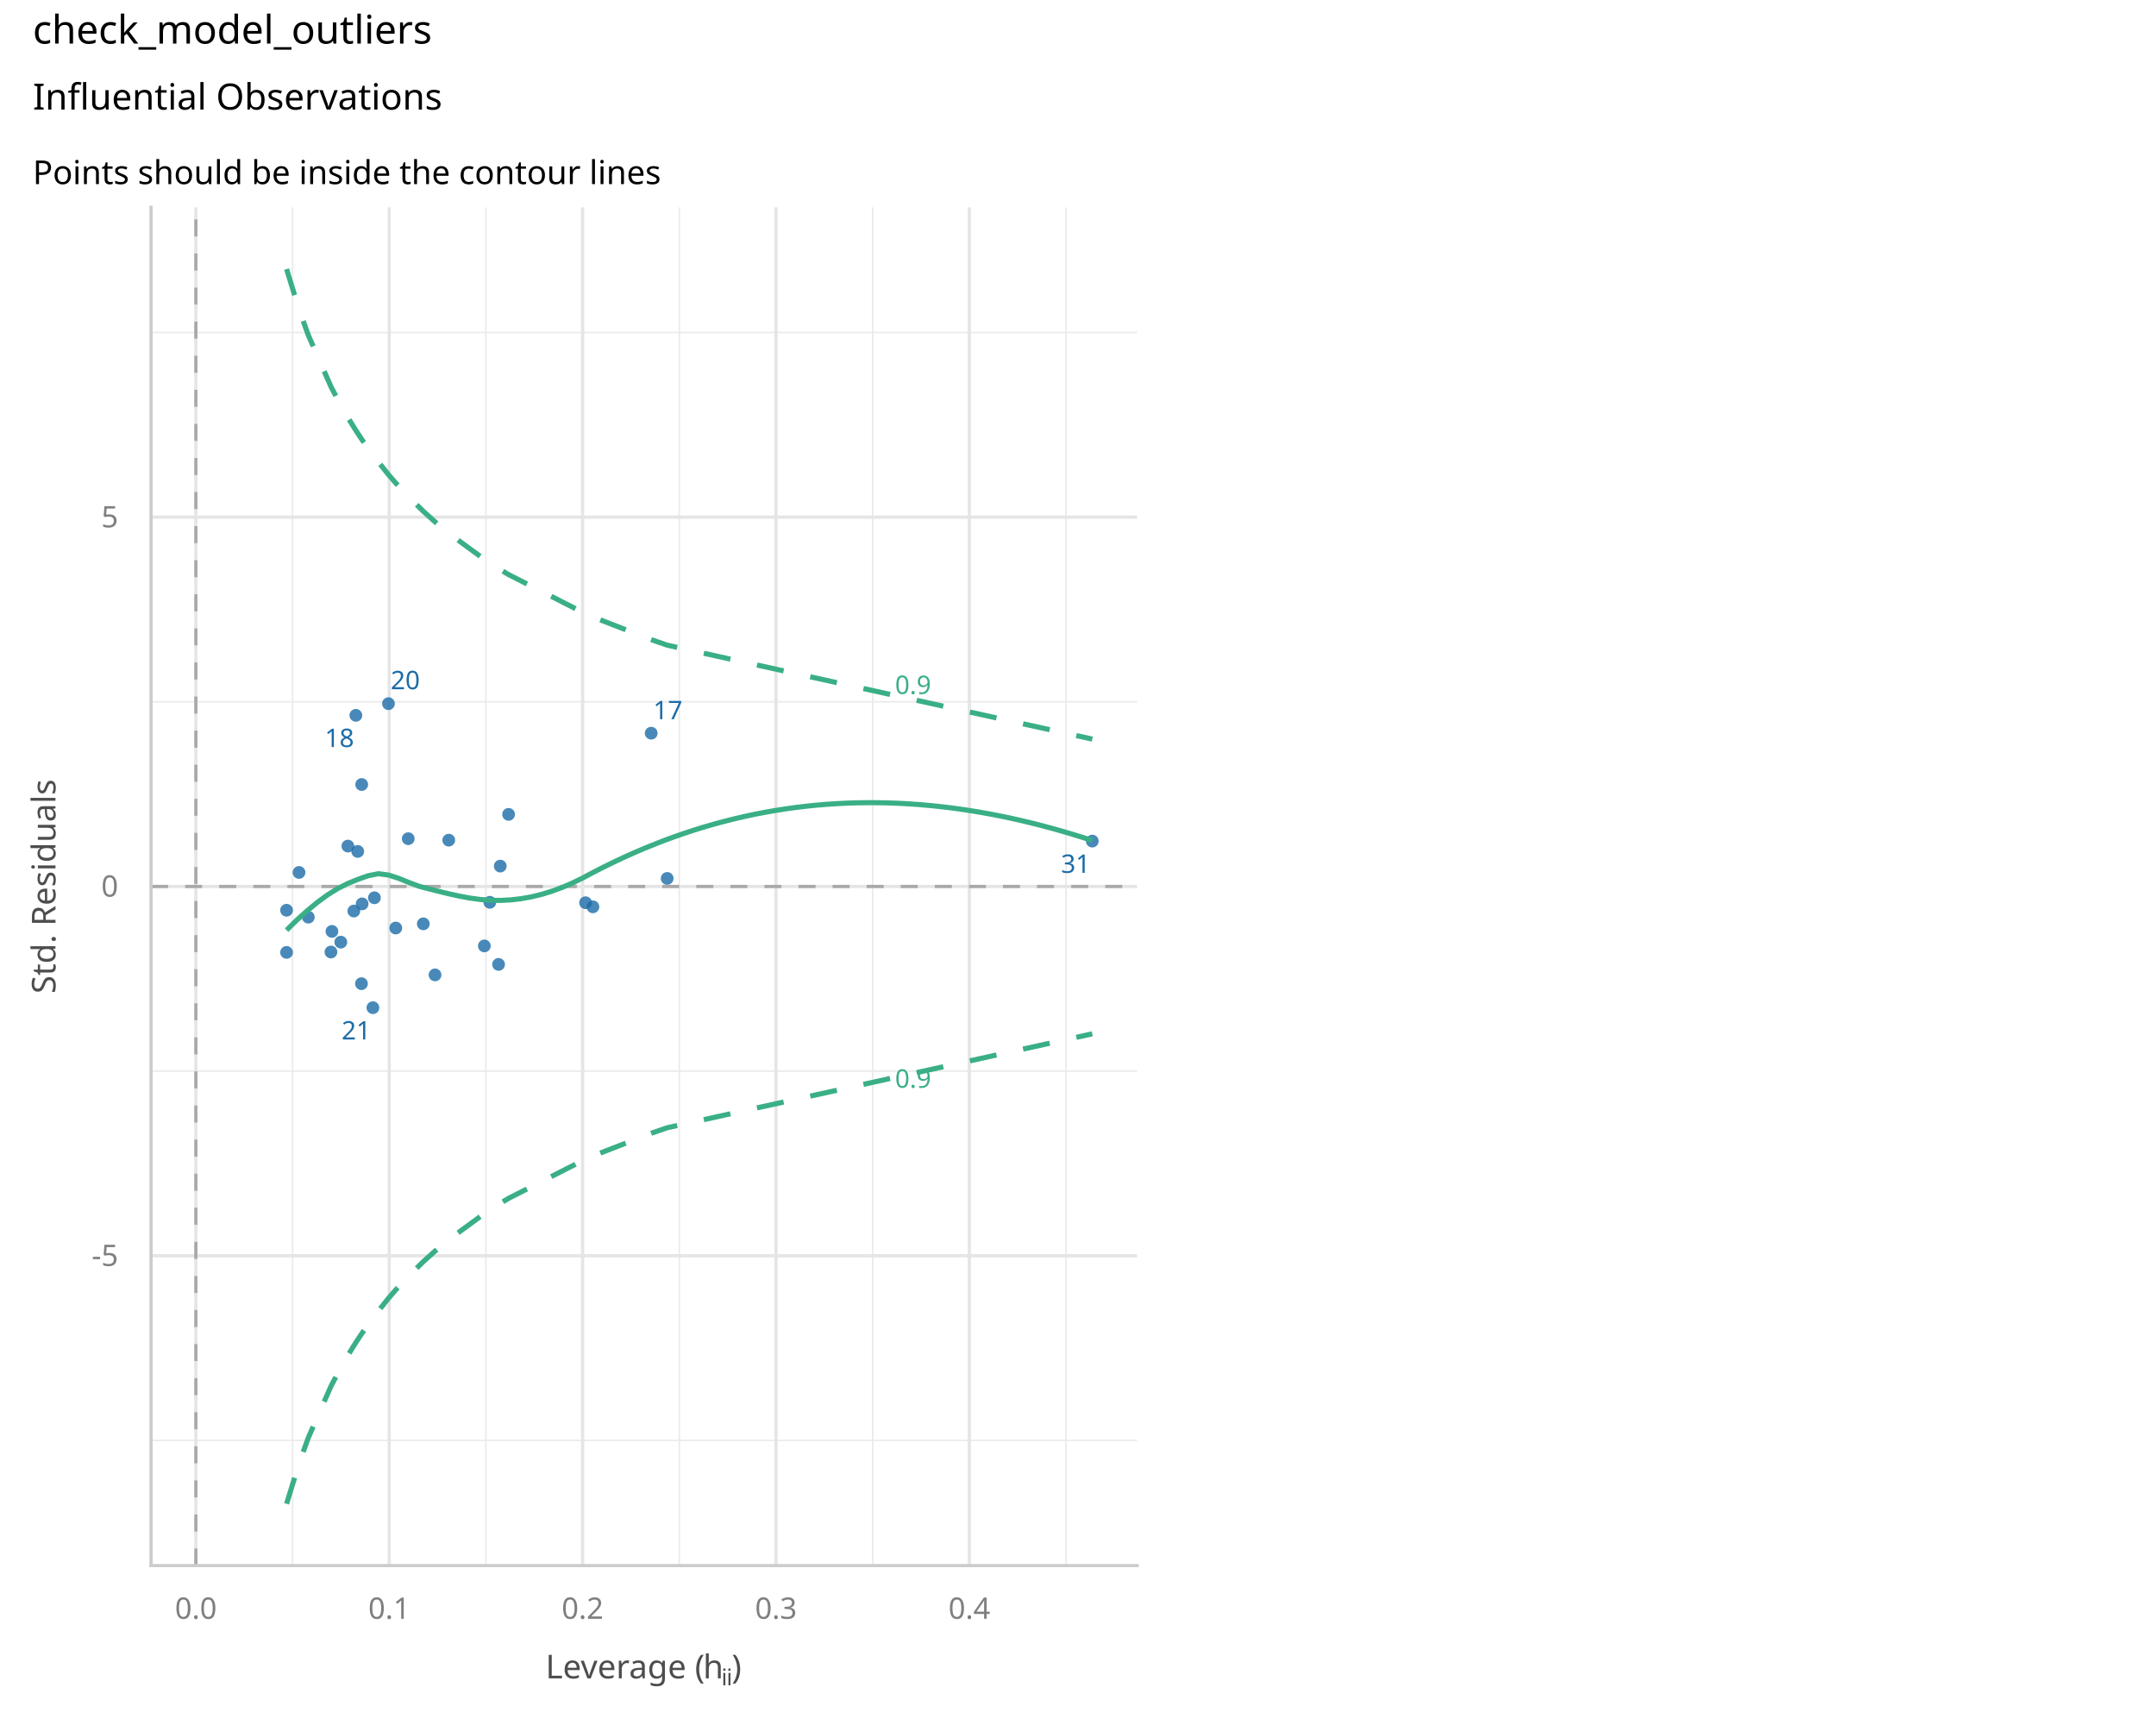
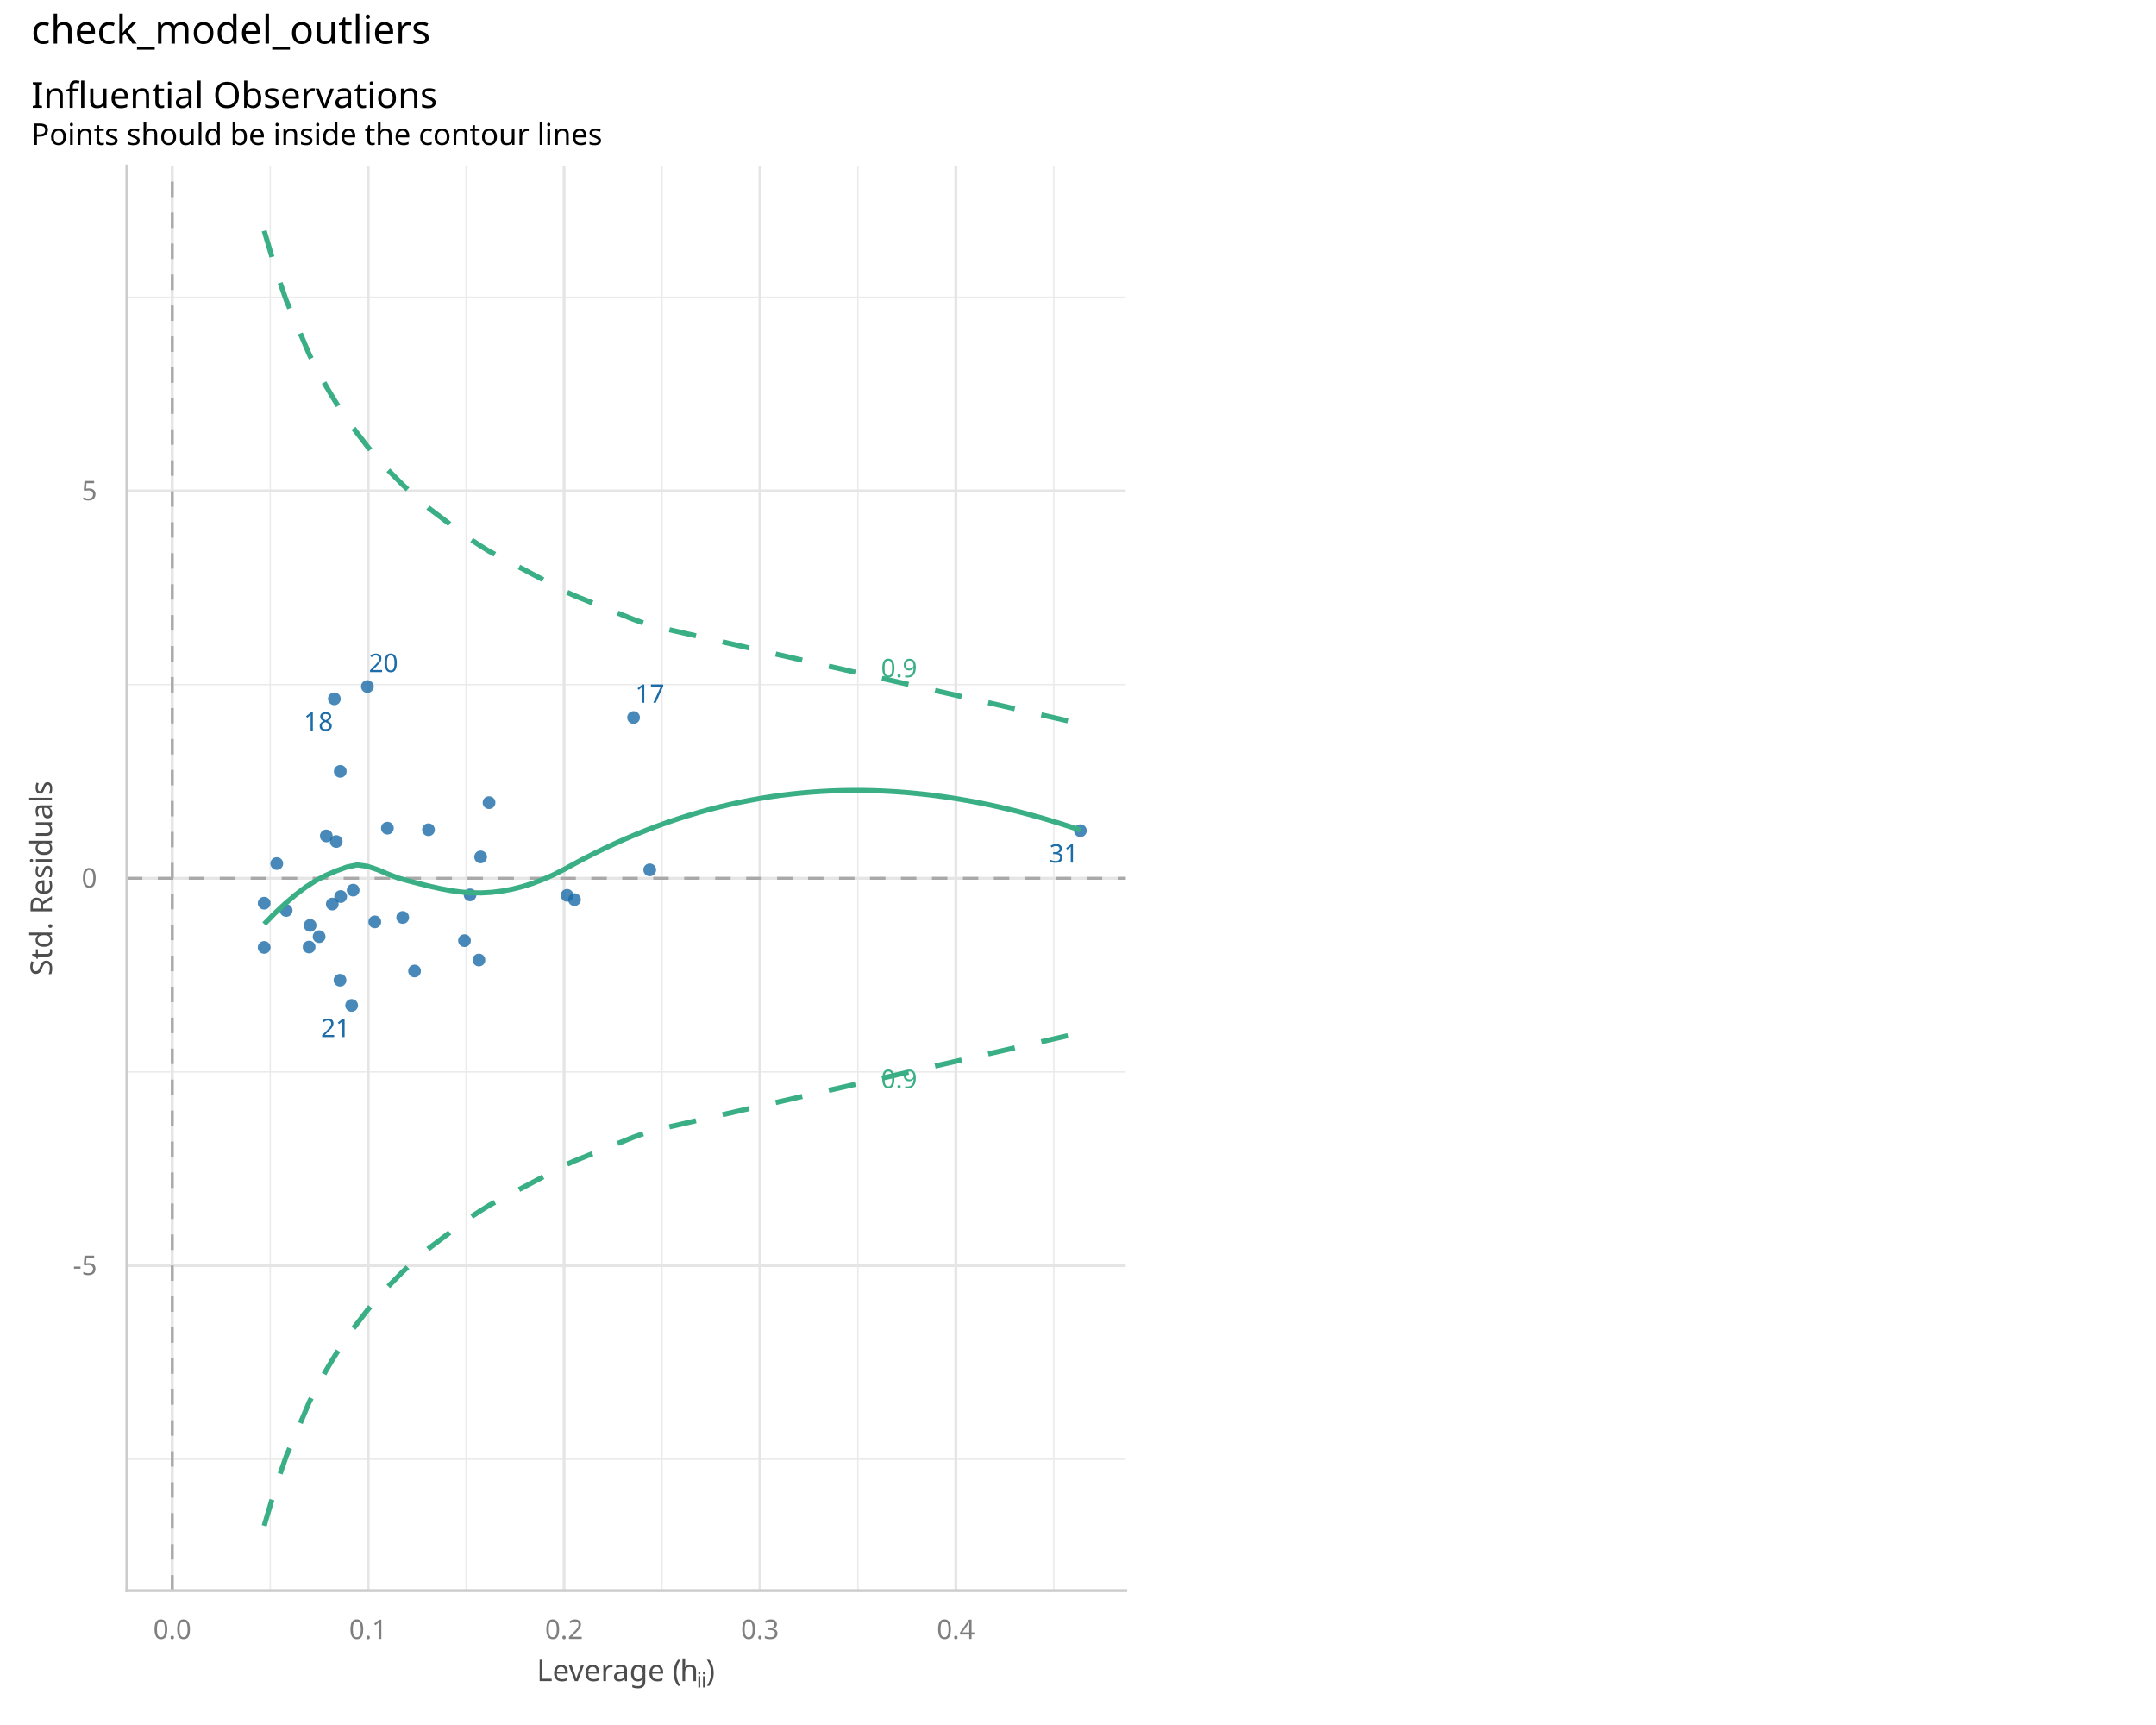
<svg xmlns="http://www.w3.org/2000/svg" class="svglite" data-engine-version="2.0" width="720.00pt" height="576.00pt" viewBox="0 0 720.00 576.00">
  <defs>
    <style type="text/css">
    .svglite line, .svglite polyline, .svglite polygon, .svglite path, .svglite rect, .svglite circle {
      fill: none;
      stroke: #000000;
      stroke-linecap: round;
      stroke-linejoin: round;
      stroke-miterlimit: 10.00;
    }
  </style>
  </defs>
  <rect width="100%" height="100%" style="stroke: none; fill: #FFFFFF;" />
  <defs>
    <clipPath id="cpMC4wMHw3MjAuMDB8MC4wMHw1NzYuMDA=">
      <rect x="0.00" y="0.00" width="720.00" height="576.00" />
    </clipPath>
  </defs>
  <g clip-path="url(#cpMC4wMHw3MjAuMDB8MC4wMHw1NzYuMDA=)">
    <rect x="0" y="0.00" width="720.00" height="576.00" style="stroke-width: 1.07; stroke: #FFFFFF; fill: #FFFFFF;" />
  </g>
  <defs>
-     <clipPath id="cpNTAuNDR8NzE0LjUyfDY5LjIzfDUyMi43Nw==">
-       <rect x="50.44" y="69.23" width="664.08" height="453.54" />
+     <clipPath id="cpNDIuMzd8NzE0LjUyfDU1LjQ0fDUzMS4xMA==">
+       <rect x="42.37" y="55.44" width="672.16" height="475.65" />
    </clipPath>
  </defs>
-   <g clip-path="url(#cpNTAuNDR8NzE0LjUyfDY5LjIzfDUyMi43Nw==)">
+   <g clip-path="url(#cpNDIuMzd8NzE0LjUyfDU1LjQ0fDUzMS4xMA==)">
</g>
  <g clip-path="url(#cpMC4wMHw3MjAuMDB8MC4wMHw1NzYuMDA=)">
</g>
  <defs>
-     <clipPath id="cpNS40OHwzODUuMjJ8MjIuNzh8NTcwLjUy">
-       <rect x="5.48" y="22.78" width="379.74" height="547.74" />
+     <clipPath id="cpNS40OHwzODAuOTN8MjIuNzh8NTcwLjUy">
+       <rect x="5.48" y="22.78" width="375.45" height="547.74" />
    </clipPath>
  </defs>
-   <g clip-path="url(#cpNS40OHwzODUuMjJ8MjIuNzh8NTcwLjUy)">
-     <rect x="5.48" y="22.78" width="379.74" height="547.74" style="stroke-width: 1.07; stroke: #FFFFFF; fill: #FFFFFF;" />
+   <g clip-path="url(#cpNS40OHwzODAuOTN8MjIuNzh8NTcwLjUy)">
+     <rect x="5.48" y="22.78" width="375.45" height="547.74" style="stroke-width: 0.97; stroke: #FFFFFF; fill: #FFFFFF;" />
  </g>
  <g clip-path="url(#cpMC4wMHw3MjAuMDB8MC4wMHw1NzYuMDA=)">
</g>
  <defs>
-     <clipPath id="cpNTAuNDR8Mzc5Ljc0fDY5LjIzfDUyMi43Nw==">
-       <rect x="50.44" y="69.23" width="329.30" height="453.54" />
+     <clipPath id="cpNDIuMzd8Mzc1Ljk1fDU1LjQ0fDUzMS4xMA==">
+       <rect x="42.37" y="55.44" width="333.59" height="475.65" />
    </clipPath>
  </defs>
-   <g clip-path="url(#cpNTAuNDR8Mzc5Ljc0fDY5LjIzfDUyMi43Nw==)">
-     <rect x="50.44" y="69.23" width="329.30" height="453.54" style="stroke-width: 1.07; stroke: none; fill: #FFFFFF;" />
-     <polyline points="50.44,480.97 379.74,480.97 " style="stroke-width: 0.53; stroke: #EBEBEB; stroke-linecap: butt;" />
-     <polyline points="50.44,357.66 379.74,357.66 " style="stroke-width: 0.53; stroke: #EBEBEB; stroke-linecap: butt;" />
-     <polyline points="50.44,234.34 379.74,234.34 " style="stroke-width: 0.53; stroke: #EBEBEB; stroke-linecap: butt;" />
-     <polyline points="50.44,111.03 379.74,111.03 " style="stroke-width: 0.53; stroke: #EBEBEB; stroke-linecap: butt;" />
-     <polyline points="97.70,522.77 97.70,69.23 " style="stroke-width: 0.53; stroke: #EBEBEB; stroke-linecap: butt;" />
-     <polyline points="162.27,522.77 162.27,69.23 " style="stroke-width: 0.53; stroke: #EBEBEB; stroke-linecap: butt;" />
-     <polyline points="226.85,522.77 226.85,69.23 " style="stroke-width: 0.53; stroke: #EBEBEB; stroke-linecap: butt;" />
-     <polyline points="291.43,522.77 291.43,69.23 " style="stroke-width: 0.53; stroke: #EBEBEB; stroke-linecap: butt;" />
-     <polyline points="356.01,522.77 356.01,69.23 " style="stroke-width: 0.53; stroke: #EBEBEB; stroke-linecap: butt;" />
-     <polyline points="50.44,419.32 379.74,419.32 " style="stroke-width: 1.07; stroke: #E5E5E5; stroke-linecap: butt;" />
-     <polyline points="50.44,296.00 379.74,296.00 " style="stroke-width: 1.07; stroke: #E5E5E5; stroke-linecap: butt;" />
-     <polyline points="50.44,172.68 379.74,172.68 " style="stroke-width: 1.07; stroke: #E5E5E5; stroke-linecap: butt;" />
-     <polyline points="65.41,522.77 65.41,69.23 " style="stroke-width: 1.07; stroke: #E5E5E5; stroke-linecap: butt;" />
-     <polyline points="129.98,522.77 129.98,69.23 " style="stroke-width: 1.07; stroke: #E5E5E5; stroke-linecap: butt;" />
-     <polyline points="194.56,522.77 194.56,69.23 " style="stroke-width: 1.07; stroke: #E5E5E5; stroke-linecap: butt;" />
-     <polyline points="259.14,522.77 259.14,69.23 " style="stroke-width: 1.07; stroke: #E5E5E5; stroke-linecap: butt;" />
-     <polyline points="323.72,522.77 323.72,69.23 " style="stroke-width: 1.07; stroke: #E5E5E5; stroke-linecap: butt;" />
-     <circle cx="113.81" cy="314.59" r="2.13" style="stroke-width: 0.00; stroke: none; fill: #1B6CA8; fill-opacity: 0.80;" />
-     <circle cx="102.96" cy="306.25" r="2.13" style="stroke-width: 0.00; stroke: none; fill: #1B6CA8; fill-opacity: 0.80;" />
-     <circle cx="120.71" cy="328.46" r="2.13" style="stroke-width: 0.00; stroke: none; fill: #1B6CA8; fill-opacity: 0.80;" />
-     <circle cx="99.86" cy="291.32" r="2.13" style="stroke-width: 0.00; stroke: none; fill: #1B6CA8; fill-opacity: 0.80;" />
-     <circle cx="136.33" cy="280.05" r="2.13" style="stroke-width: 0.00; stroke: none; fill: #1B6CA8; fill-opacity: 0.80;" />
-     <circle cx="110.52" cy="317.89" r="2.13" style="stroke-width: 0.00; stroke: none; fill: #1B6CA8; fill-opacity: 0.80;" />
-     <circle cx="141.36" cy="308.48" r="2.13" style="stroke-width: 0.00; stroke: none; fill: #1B6CA8; fill-opacity: 0.80;" />
-     <circle cx="167.06" cy="289.20" r="2.13" style="stroke-width: 0.00; stroke: none; fill: #1B6CA8; fill-opacity: 0.80;" />
-     <circle cx="163.58" cy="301.29" r="2.13" style="stroke-width: 0.00; stroke: none; fill: #1B6CA8; fill-opacity: 0.80;" />
-     <circle cx="95.70" cy="303.94" r="2.13" style="stroke-width: 0.00; stroke: none; fill: #1B6CA8; fill-opacity: 0.80;" />
-     <circle cx="95.70" cy="318.02" r="2.13" style="stroke-width: 0.00; stroke: none; fill: #1B6CA8; fill-opacity: 0.80;" />
-     <circle cx="116.18" cy="282.52" r="2.13" style="stroke-width: 0.00; stroke: none; fill: #1B6CA8; fill-opacity: 0.80;" />
-     <circle cx="119.46" cy="284.30" r="2.13" style="stroke-width: 0.00; stroke: none; fill: #1B6CA8; fill-opacity: 0.80;" />
-     <circle cx="118.17" cy="304.21" r="2.13" style="stroke-width: 0.00; stroke: none; fill: #1B6CA8; fill-opacity: 0.80;" />
-     <circle cx="195.56" cy="301.43" r="2.13" style="stroke-width: 0.00; stroke: none; fill: #1B6CA8; fill-opacity: 0.80;" />
-     <circle cx="222.81" cy="293.32" r="2.13" style="stroke-width: 0.00; stroke: none; fill: #1B6CA8; fill-opacity: 0.80;" />
-     <circle cx="217.47" cy="244.82" r="2.13" style="stroke-width: 0.00; stroke: none; fill: #1B6CA8; fill-opacity: 0.80;" />
-     <circle cx="118.84" cy="238.86" r="2.13" style="stroke-width: 0.00; stroke: none; fill: #1B6CA8; fill-opacity: 0.80;" />
-     <circle cx="149.86" cy="280.54" r="2.13" style="stroke-width: 0.00; stroke: none; fill: #1B6CA8; fill-opacity: 0.80;" />
-     <circle cx="129.73" cy="234.96" r="2.13" style="stroke-width: 0.00; stroke: none; fill: #1B6CA8; fill-opacity: 0.80;" />
-     <circle cx="124.53" cy="336.48" r="2.13" style="stroke-width: 0.00; stroke: none; fill: #1B6CA8; fill-opacity: 0.80;" />
-     <circle cx="161.75" cy="315.86" r="2.13" style="stroke-width: 0.00; stroke: none; fill: #1B6CA8; fill-opacity: 0.80;" />
-     <circle cx="166.50" cy="322.03" r="2.13" style="stroke-width: 0.00; stroke: none; fill: #1B6CA8; fill-opacity: 0.80;" />
-     <circle cx="132.17" cy="309.88" r="2.13" style="stroke-width: 0.00; stroke: none; fill: #1B6CA8; fill-opacity: 0.80;" />
-     <circle cx="120.79" cy="261.96" r="2.13" style="stroke-width: 0.00; stroke: none; fill: #1B6CA8; fill-opacity: 0.80;" />
-     <circle cx="125.04" cy="299.78" r="2.13" style="stroke-width: 0.00; stroke: none; fill: #1B6CA8; fill-opacity: 0.80;" />
-     <circle cx="120.93" cy="301.82" r="2.13" style="stroke-width: 0.00; stroke: none; fill: #1B6CA8; fill-opacity: 0.80;" />
-     <circle cx="169.84" cy="271.93" r="2.13" style="stroke-width: 0.00; stroke: none; fill: #1B6CA8; fill-opacity: 0.80;" />
-     <circle cx="198.00" cy="302.80" r="2.13" style="stroke-width: 0.00; stroke: none; fill: #1B6CA8; fill-opacity: 0.80;" />
-     <circle cx="110.85" cy="311.00" r="2.13" style="stroke-width: 0.00; stroke: none; fill: #1B6CA8; fill-opacity: 0.80;" />
-     <circle cx="364.77" cy="280.85" r="2.13" style="stroke-width: 0.00; stroke: none; fill: #1B6CA8; fill-opacity: 0.80;" />
-     <circle cx="145.28" cy="325.53" r="2.13" style="stroke-width: 0.00; stroke: none; fill: #1B6CA8; fill-opacity: 0.80;" />
-     <line x1="65.41" y1="522.77" x2="65.41" y2="69.23" style="stroke-width: 1.07; stroke: #A9A9A9; stroke-dasharray: 5.69,5.69; stroke-linecap: butt;" />
-     <line x1="50.44" y1="296.00" x2="379.74" y2="296.00" style="stroke-width: 1.07; stroke: #A9A9A9; stroke-dasharray: 5.69,5.69; stroke-linecap: butt;" />
-     <polyline points="95.70,310.59 99.11,307.23 102.52,304.17 105.92,301.35 109.33,298.86 112.73,296.73 116.14,295.01 119.55,293.62 122.95,292.42 126.36,291.74 129.76,292.19 133.17,293.30 136.57,294.68 139.98,295.95 143.39,296.84 146.79,297.70 150.20,298.52 153.60,299.26 157.01,299.89 160.42,300.35 163.82,300.62 167.23,300.66 170.63,300.48 174.04,300.08 177.45,299.47 180.85,298.64 184.26,297.61 187.66,296.36 191.07,294.90 194.48,293.23 197.88,291.42 201.29,289.67 204.69,288.00 208.10,286.39 211.50,284.86 214.91,283.40 218.32,282.01 221.72,280.68 225.13,279.43 228.53,278.25 231.94,277.13 235.35,276.08 238.75,275.10 242.16,274.19 245.56,273.34 248.97,272.55 252.38,271.83 255.78,271.18 259.19,270.59 262.59,270.06 266.00,269.59 269.41,269.18 272.81,268.84 276.22,268.56 279.62,268.34 283.03,268.17 286.44,268.07 289.84,268.02 293.25,268.04 296.65,268.10 300.06,268.23 303.46,268.41 306.87,268.65 310.28,268.95 313.68,269.29 317.09,269.69 320.49,270.15 323.90,270.66 327.31,271.22 330.71,271.83 334.12,272.49 337.52,273.20 340.93,273.97 344.34,274.78 347.74,275.64 351.15,276.55 354.55,277.51 357.96,278.51 361.37,279.56 364.77,280.66 " style="stroke-width: 1.71; stroke: #3AAF85; stroke-linecap: butt;" />
-     <text x="223.03" y="240.15" text-anchor="middle" style="font-size: 8.54px; fill: #1B6CA8; font-family: sans;" textLength="9.50px" lengthAdjust="spacingAndGlyphs">17</text>
-     <text x="135.35" y="230.15" text-anchor="middle" style="font-size: 8.54px; fill: #1B6CA8; font-family: sans;" textLength="9.50px" lengthAdjust="spacingAndGlyphs">20</text>
-     <text x="113.35" y="249.44" text-anchor="middle" style="font-size: 8.54px; fill: #1B6CA8; font-family: sans;" textLength="9.50px" lengthAdjust="spacingAndGlyphs">18</text>
-     <text x="359.20" y="291.46" text-anchor="middle" style="font-size: 8.54px; fill: #1B6CA8; font-family: sans;" textLength="9.50px" lengthAdjust="spacingAndGlyphs">31</text>
-     <text x="118.95" y="347.10" text-anchor="middle" style="font-size: 8.54px; fill: #1B6CA8; font-family: sans;" textLength="9.50px" lengthAdjust="spacingAndGlyphs">21</text>
-     <polyline points="95.70,89.85 95.70,89.85 99.86,103.32 102.96,111.93 110.52,129.10 110.85,129.76 113.81,135.32 116.18,139.43 118.17,142.65 118.84,143.71 119.46,144.67 120.71,146.54 120.79,146.66 120.93,146.87 124.53,151.93 125.04,152.60 129.73,158.49 132.17,161.31 136.33,165.78 141.36,170.72 145.28,174.25 149.86,178.08 161.75,186.77 163.58,187.97 166.50,189.83 167.06,190.18 169.84,191.86 195.56,204.96 198.00,206.02 217.47,213.58 222.81,215.43 364.77,246.80 " style="stroke-width: 1.71; stroke: #3AAF85; stroke-dasharray: 9.10,9.10; stroke-linecap: butt;" />
-     <polyline points="95.70,502.15 95.70,502.15 99.86,488.68 102.96,480.07 110.52,462.89 110.85,462.24 113.81,456.68 116.18,452.57 118.17,449.35 118.84,448.29 119.46,447.33 120.71,445.46 120.79,445.34 120.93,445.13 124.53,440.07 125.04,439.40 129.73,433.51 132.17,430.69 136.33,426.22 141.36,421.28 145.28,417.75 149.86,413.92 161.75,405.23 163.58,404.03 166.50,402.17 167.06,401.82 169.84,400.14 195.56,387.04 198.00,385.98 217.47,378.41 222.81,376.57 364.77,345.20 " style="stroke-width: 1.71; stroke: #3AAF85; stroke-dasharray: 9.10,9.10; stroke-linecap: butt;" />
-     <text x="310.96" y="231.73" text-anchor="end" style="font-size: 8.54px; fill: #3AAF85; font-family: sans;" textLength="11.87px" lengthAdjust="spacingAndGlyphs">0.9</text>
-     <text x="310.96" y="363.21" text-anchor="end" style="font-size: 8.54px; fill: #3AAF85; font-family: sans;" textLength="11.87px" lengthAdjust="spacingAndGlyphs">0.9</text>
+   <g clip-path="url(#cpNDIuMzd8Mzc1Ljk1fDU1LjQ0fDUzMS4xMA==)">
+     <rect x="42.37" y="55.44" width="333.59" height="475.65" style="stroke-width: 0.97; stroke: none; fill: #FFFFFF;" />
+     <polyline points="42.37,487.26 375.95,487.26 " style="stroke-width: 0.48; stroke: #EBEBEB; stroke-linecap: butt;" />
+     <polyline points="42.37,357.93 375.95,357.93 " style="stroke-width: 0.48; stroke: #EBEBEB; stroke-linecap: butt;" />
+     <polyline points="42.37,228.60 375.95,228.60 " style="stroke-width: 0.48; stroke: #EBEBEB; stroke-linecap: butt;" />
+     <polyline points="42.37,99.28 375.95,99.28 " style="stroke-width: 0.48; stroke: #EBEBEB; stroke-linecap: butt;" />
+     <polyline points="90.24,531.10 90.24,55.44 " style="stroke-width: 0.48; stroke: #EBEBEB; stroke-linecap: butt;" />
+     <polyline points="155.66,531.10 155.66,55.44 " style="stroke-width: 0.48; stroke: #EBEBEB; stroke-linecap: butt;" />
+     <polyline points="221.08,531.10 221.08,55.44 " style="stroke-width: 0.48; stroke: #EBEBEB; stroke-linecap: butt;" />
+     <polyline points="286.50,531.10 286.50,55.44 " style="stroke-width: 0.48; stroke: #EBEBEB; stroke-linecap: butt;" />
+     <polyline points="351.91,531.10 351.91,55.44 " style="stroke-width: 0.48; stroke: #EBEBEB; stroke-linecap: butt;" />
+     <polyline points="42.37,422.60 375.95,422.60 " style="stroke-width: 0.97; stroke: #E5E5E5; stroke-linecap: butt;" />
+     <polyline points="42.37,293.27 375.95,293.27 " style="stroke-width: 0.97; stroke: #E5E5E5; stroke-linecap: butt;" />
+     <polyline points="42.37,163.94 375.95,163.94 " style="stroke-width: 0.97; stroke: #E5E5E5; stroke-linecap: butt;" />
+     <polyline points="57.53,531.10 57.53,55.44 " style="stroke-width: 0.97; stroke: #E5E5E5; stroke-linecap: butt;" />
+     <polyline points="122.95,531.10 122.95,55.44 " style="stroke-width: 0.97; stroke: #E5E5E5; stroke-linecap: butt;" />
+     <polyline points="188.37,531.10 188.37,55.44 " style="stroke-width: 0.97; stroke: #E5E5E5; stroke-linecap: butt;" />
+     <polyline points="253.79,531.10 253.79,55.44 " style="stroke-width: 0.97; stroke: #E5E5E5; stroke-linecap: butt;" />
+     <polyline points="319.21,531.10 319.21,55.44 " style="stroke-width: 0.97; stroke: #E5E5E5; stroke-linecap: butt;" />
+     <circle cx="106.57" cy="312.76" r="2.13" style="stroke-width: 0.00; stroke: none; fill: #1B6CA8; fill-opacity: 0.80;" />
+     <circle cx="95.57" cy="304.02" r="2.13" style="stroke-width: 0.00; stroke: none; fill: #1B6CA8; fill-opacity: 0.80;" />
+     <circle cx="113.55" cy="327.31" r="2.13" style="stroke-width: 0.00; stroke: none; fill: #1B6CA8; fill-opacity: 0.80;" />
+     <circle cx="92.43" cy="288.36" r="2.13" style="stroke-width: 0.00; stroke: none; fill: #1B6CA8; fill-opacity: 0.80;" />
+     <circle cx="129.37" cy="276.54" r="2.13" style="stroke-width: 0.00; stroke: none; fill: #1B6CA8; fill-opacity: 0.80;" />
+     <circle cx="103.23" cy="316.23" r="2.13" style="stroke-width: 0.00; stroke: none; fill: #1B6CA8; fill-opacity: 0.80;" />
+     <circle cx="134.48" cy="306.35" r="2.13" style="stroke-width: 0.00; stroke: none; fill: #1B6CA8; fill-opacity: 0.80;" />
+     <circle cx="160.51" cy="286.14" r="2.13" style="stroke-width: 0.00; stroke: none; fill: #1B6CA8; fill-opacity: 0.80;" />
+     <circle cx="156.98" cy="298.81" r="2.13" style="stroke-width: 0.00; stroke: none; fill: #1B6CA8; fill-opacity: 0.80;" />
+     <circle cx="88.22" cy="301.59" r="2.13" style="stroke-width: 0.00; stroke: none; fill: #1B6CA8; fill-opacity: 0.80;" />
+     <circle cx="88.22" cy="316.36" r="2.13" style="stroke-width: 0.00; stroke: none; fill: #1B6CA8; fill-opacity: 0.80;" />
+     <circle cx="108.97" cy="279.13" r="2.13" style="stroke-width: 0.00; stroke: none; fill: #1B6CA8; fill-opacity: 0.80;" />
+     <circle cx="112.29" cy="281.00" r="2.13" style="stroke-width: 0.00; stroke: none; fill: #1B6CA8; fill-opacity: 0.80;" />
+     <circle cx="110.98" cy="301.88" r="2.13" style="stroke-width: 0.00; stroke: none; fill: #1B6CA8; fill-opacity: 0.80;" />
+     <circle cx="189.38" cy="298.97" r="2.13" style="stroke-width: 0.00; stroke: none; fill: #1B6CA8; fill-opacity: 0.80;" />
+     <circle cx="216.98" cy="290.46" r="2.13" style="stroke-width: 0.00; stroke: none; fill: #1B6CA8; fill-opacity: 0.80;" />
+     <circle cx="211.58" cy="239.59" r="2.13" style="stroke-width: 0.00; stroke: none; fill: #1B6CA8; fill-opacity: 0.80;" />
+     <circle cx="111.66" cy="233.35" r="2.13" style="stroke-width: 0.00; stroke: none; fill: #1B6CA8; fill-opacity: 0.80;" />
+     <circle cx="143.09" cy="277.06" r="2.13" style="stroke-width: 0.00; stroke: none; fill: #1B6CA8; fill-opacity: 0.80;" />
+     <circle cx="122.69" cy="229.25" r="2.13" style="stroke-width: 0.00; stroke: none; fill: #1B6CA8; fill-opacity: 0.80;" />
+     <circle cx="117.43" cy="335.72" r="2.13" style="stroke-width: 0.00; stroke: none; fill: #1B6CA8; fill-opacity: 0.80;" />
+     <circle cx="155.12" cy="314.10" r="2.13" style="stroke-width: 0.00; stroke: none; fill: #1B6CA8; fill-opacity: 0.80;" />
+     <circle cx="159.94" cy="320.57" r="2.13" style="stroke-width: 0.00; stroke: none; fill: #1B6CA8; fill-opacity: 0.80;" />
+     <circle cx="125.17" cy="307.83" r="2.13" style="stroke-width: 0.00; stroke: none; fill: #1B6CA8; fill-opacity: 0.80;" />
+     <circle cx="113.63" cy="257.57" r="2.13" style="stroke-width: 0.00; stroke: none; fill: #1B6CA8; fill-opacity: 0.80;" />
+     <circle cx="117.94" cy="297.23" r="2.13" style="stroke-width: 0.00; stroke: none; fill: #1B6CA8; fill-opacity: 0.80;" />
+     <circle cx="113.77" cy="299.37" r="2.13" style="stroke-width: 0.00; stroke: none; fill: #1B6CA8; fill-opacity: 0.80;" />
+     <circle cx="163.32" cy="268.02" r="2.13" style="stroke-width: 0.00; stroke: none; fill: #1B6CA8; fill-opacity: 0.80;" />
+     <circle cx="191.85" cy="300.40" r="2.13" style="stroke-width: 0.00; stroke: none; fill: #1B6CA8; fill-opacity: 0.80;" />
+     <circle cx="103.56" cy="309.00" r="2.13" style="stroke-width: 0.00; stroke: none; fill: #1B6CA8; fill-opacity: 0.80;" />
+     <circle cx="360.79" cy="277.38" r="2.13" style="stroke-width: 0.00; stroke: none; fill: #1B6CA8; fill-opacity: 0.80;" />
+     <circle cx="138.44" cy="324.24" r="2.13" style="stroke-width: 0.00; stroke: none; fill: #1B6CA8; fill-opacity: 0.80;" />
+     <line x1="57.53" y1="531.10" x2="57.53" y2="55.44" style="stroke-width: 0.97; stroke: #A9A9A9; stroke-dasharray: 5.17,5.17; stroke-linecap: butt;" />
+     <line x1="42.37" y1="293.27" x2="375.95" y2="293.27" style="stroke-width: 0.97; stroke: #A9A9A9; stroke-dasharray: 5.17,5.17; stroke-linecap: butt;" />
+     <polyline points="88.22,308.57 91.67,305.05 95.12,301.83 98.57,298.88 102.02,296.27 105.47,294.04 108.92,292.24 112.37,290.77 115.82,289.52 119.27,288.80 122.72,289.27 126.17,290.43 129.62,291.88 133.07,293.21 136.52,294.16 139.97,295.05 143.42,295.91 146.87,296.69 150.32,297.35 153.78,297.84 157.23,298.11 160.68,298.16 164.13,297.97 167.58,297.55 171.03,296.91 174.48,296.04 177.93,294.95 181.38,293.64 184.83,292.11 188.28,290.36 191.73,288.47 195.18,286.63 198.63,284.88 202.08,283.19 205.53,281.59 208.98,280.05 212.43,278.59 215.88,277.21 219.33,275.89 222.78,274.65 226.23,273.48 229.68,272.38 233.13,271.35 236.58,270.39 240.03,269.50 243.48,268.68 246.93,267.92 250.38,267.24 253.83,266.62 257.28,266.06 260.73,265.57 264.18,265.15 267.63,264.79 271.08,264.49 274.53,264.26 277.98,264.09 281.43,263.98 284.88,263.93 288.33,263.94 291.78,264.01 295.23,264.15 298.69,264.34 302.14,264.59 305.59,264.90 309.04,265.26 312.49,265.68 315.94,266.16 319.39,266.69 322.84,267.28 326.29,267.92 329.74,268.61 333.19,269.36 336.64,270.16 340.09,271.01 343.54,271.92 346.99,272.87 350.44,273.88 353.89,274.93 357.34,276.03 360.79,277.18 " style="stroke-width: 1.71; stroke: #3AAF85; stroke-linecap: butt;" />
+     <text x="217.01" y="234.67" text-anchor="middle" style="font-size: 8.54px; fill: #1B6CA8; font-family: sans;" textLength="9.50px" lengthAdjust="spacingAndGlyphs">17</text>
+     <text x="128.05" y="224.42" text-anchor="middle" style="font-size: 8.54px; fill: #1B6CA8; font-family: sans;" textLength="9.50px" lengthAdjust="spacingAndGlyphs">20</text>
+     <text x="106.33" y="243.99" text-anchor="middle" style="font-size: 8.54px; fill: #1B6CA8; font-family: sans;" textLength="9.50px" lengthAdjust="spacingAndGlyphs">18</text>
+     <text x="355.28" y="288.03" text-anchor="middle" style="font-size: 8.54px; fill: #1B6CA8; font-family: sans;" textLength="9.50px" lengthAdjust="spacingAndGlyphs">31</text>
+     <text x="112.05" y="346.29" text-anchor="middle" style="font-size: 8.54px; fill: #1B6CA8; font-family: sans;" textLength="9.50px" lengthAdjust="spacingAndGlyphs">21</text>
+     <polyline points="88.22,77.06 88.22,77.06 92.43,91.20 95.57,100.23 103.23,118.24 103.56,118.92 106.57,124.76 108.97,129.06 110.98,132.45 111.66,133.55 112.29,134.56 113.55,136.52 113.63,136.65 113.77,136.86 117.43,142.17 117.94,142.87 122.69,149.05 125.17,152.01 129.37,156.70 134.48,161.88 138.44,165.59 143.09,169.60 155.12,178.71 156.98,179.98 159.94,181.92 160.51,182.29 163.32,184.05 189.38,197.79 191.85,198.90 211.58,206.84 216.98,208.77 360.79,241.67 " style="stroke-width: 1.71; stroke: #3AAF85; stroke-dasharray: 9.10,9.10; stroke-linecap: butt;" />
+     <polyline points="88.22,509.48 88.22,509.48 92.43,495.34 95.57,486.31 103.23,468.30 103.56,467.62 106.57,461.78 108.97,457.47 110.98,454.09 111.66,452.98 112.29,451.98 113.55,450.02 113.63,449.89 113.77,449.67 117.43,444.37 117.94,443.66 122.69,437.49 125.17,434.53 129.37,429.84 134.48,424.65 138.44,420.95 143.09,416.94 155.12,407.83 156.98,406.56 159.94,404.62 160.51,404.25 163.32,402.49 189.38,388.74 191.85,387.64 211.58,379.70 216.98,377.77 360.79,344.87 " style="stroke-width: 1.71; stroke: #3AAF85; stroke-dasharray: 9.10,9.10; stroke-linecap: butt;" />
+     <text x="306.28" y="226.15" text-anchor="end" style="font-size: 8.54px; fill: #3AAF85; font-family: sans;" textLength="11.87px" lengthAdjust="spacingAndGlyphs">0.9</text>
+     <text x="306.28" y="363.32" text-anchor="end" style="font-size: 8.54px; fill: #3AAF85; font-family: sans;" textLength="11.87px" lengthAdjust="spacingAndGlyphs">0.9</text>
  </g>
  <g clip-path="url(#cpMC4wMHw3MjAuMDB8MC4wMHw1NzYuMDA=)">
-     <polyline points="50.44,522.77 50.44,69.23 " style="stroke-width: 1.07; stroke: #CCCCCC; stroke-linecap: square;" />
-     <text x="39.48" y="422.72" text-anchor="end" style="font-size: 9.90px; fill: #7F7F7F; font-family: sans;" textLength="8.80px" lengthAdjust="spacingAndGlyphs">-5</text>
-     <text x="39.48" y="299.41" text-anchor="end" style="font-size: 9.90px; fill: #7F7F7F; font-family: sans;" textLength="5.51px" lengthAdjust="spacingAndGlyphs">0</text>
-     <text x="39.48" y="176.09" text-anchor="end" style="font-size: 9.90px; fill: #7F7F7F; font-family: sans;" textLength="5.51px" lengthAdjust="spacingAndGlyphs">5</text>
-     <polyline points="50.44,522.77 379.74,522.77 " style="stroke-width: 1.07; stroke: #CCCCCC; stroke-linecap: square;" />
-     <text x="65.41" y="540.54" text-anchor="middle" style="font-size: 9.90px; fill: #7F7F7F; font-family: sans;" textLength="13.76px" lengthAdjust="spacingAndGlyphs">0.0</text>
-     <text x="129.98" y="540.54" text-anchor="middle" style="font-size: 9.90px; fill: #7F7F7F; font-family: sans;" textLength="13.76px" lengthAdjust="spacingAndGlyphs">0.1</text>
-     <text x="194.56" y="540.54" text-anchor="middle" style="font-size: 9.90px; fill: #7F7F7F; font-family: sans;" textLength="13.76px" lengthAdjust="spacingAndGlyphs">0.2</text>
-     <text x="259.14" y="540.54" text-anchor="middle" style="font-size: 9.90px; fill: #7F7F7F; font-family: sans;" textLength="13.76px" lengthAdjust="spacingAndGlyphs">0.3</text>
-     <text x="323.72" y="540.54" text-anchor="middle" style="font-size: 9.90px; fill: #7F7F7F; font-family: sans;" textLength="13.76px" lengthAdjust="spacingAndGlyphs">0.4</text>
-     <text x="182.19" y="560.43" style="font-size: 11.00px; fill: #4D4D4D; font-family: sans;" textLength="52.60px" lengthAdjust="spacingAndGlyphs">Leverage (</text>
-     <text x="234.79" y="560.43" style="font-size: 11.00px; fill: #4D4D4D; font-family: sans;" textLength="6.12px" lengthAdjust="spacingAndGlyphs">h</text>
-     <text x="240.90" y="562.76" style="font-size: 7.70px; fill: #4D4D4D; font-family: sans;" textLength="1.71px" lengthAdjust="spacingAndGlyphs">i</text>
-     <text x="242.61" y="562.76" style="font-size: 7.70px; fill: #4D4D4D; font-family: sans;" textLength="1.71px" lengthAdjust="spacingAndGlyphs">i</text>
-     <text x="244.32" y="560.43" style="font-size: 11.00px; fill: #4D4D4D; font-family: sans;" textLength="3.66px" lengthAdjust="spacingAndGlyphs">)</text>
-     <text transform="translate(18.53,296.00) rotate(-90)" text-anchor="middle" style="font-size: 11.00px; fill: #4D4D4D; font-family: sans;" textLength="70.94px" lengthAdjust="spacingAndGlyphs">Std. Residuals</text>
-     <text x="10.96" y="61.47" style="font-size: 11.00px; font-family: sans;" textLength="196.92px" lengthAdjust="spacingAndGlyphs">Points should be inside the contour lines</text>
-     <text x="10.96" y="36.59" style="font-size: 12.10px; font-family: sans;" textLength="126.46px" lengthAdjust="spacingAndGlyphs">Influential Observations</text>
-     <text x="10.96" y="14.56" style="font-size: 13.20px; font-family: sans;" textLength="127.69px" lengthAdjust="spacingAndGlyphs">check_model_outliers</text>
+     <polyline points="42.37,531.10 42.37,55.44 " style="stroke-width: 0.97; stroke: #CCCCCC; stroke-linecap: square;" />
+     <text x="32.40" y="425.69" text-anchor="end" style="font-size: 9.00px; fill: #7F7F7F; font-family: sans;" textLength="8.00px" lengthAdjust="spacingAndGlyphs">-5</text>
+     <text x="32.40" y="296.37" text-anchor="end" style="font-size: 9.00px; fill: #7F7F7F; font-family: sans;" textLength="5.01px" lengthAdjust="spacingAndGlyphs">0</text>
+     <text x="32.40" y="167.04" text-anchor="end" style="font-size: 9.00px; fill: #7F7F7F; font-family: sans;" textLength="5.01px" lengthAdjust="spacingAndGlyphs">5</text>
+     <polyline points="42.37,531.10 375.95,531.10 " style="stroke-width: 0.97; stroke: #CCCCCC; stroke-linecap: square;" />
+     <text x="57.53" y="547.25" text-anchor="middle" style="font-size: 9.00px; fill: #7F7F7F; font-family: sans;" textLength="12.51px" lengthAdjust="spacingAndGlyphs">0.0</text>
+     <text x="122.95" y="547.25" text-anchor="middle" style="font-size: 9.00px; fill: #7F7F7F; font-family: sans;" textLength="12.51px" lengthAdjust="spacingAndGlyphs">0.1</text>
+     <text x="188.37" y="547.25" text-anchor="middle" style="font-size: 9.00px; fill: #7F7F7F; font-family: sans;" textLength="12.51px" lengthAdjust="spacingAndGlyphs">0.2</text>
+     <text x="253.79" y="547.25" text-anchor="middle" style="font-size: 9.00px; fill: #7F7F7F; font-family: sans;" textLength="12.51px" lengthAdjust="spacingAndGlyphs">0.3</text>
+     <text x="319.21" y="547.25" text-anchor="middle" style="font-size: 9.00px; fill: #7F7F7F; font-family: sans;" textLength="12.51px" lengthAdjust="spacingAndGlyphs">0.4</text>
+     <text x="179.25" y="561.35" style="font-size: 10.00px; fill: #4D4D4D; font-family: sans;" textLength="47.81px" lengthAdjust="spacingAndGlyphs">Leverage (</text>
+     <text x="227.07" y="561.35" style="font-size: 10.00px; fill: #4D4D4D; font-family: sans;" textLength="5.56px" lengthAdjust="spacingAndGlyphs">h</text>
+     <text x="232.63" y="563.46" style="font-size: 7.00px; fill: #4D4D4D; font-family: sans;" textLength="1.55px" lengthAdjust="spacingAndGlyphs">i</text>
+     <text x="234.18" y="563.46" style="font-size: 7.00px; fill: #4D4D4D; font-family: sans;" textLength="1.55px" lengthAdjust="spacingAndGlyphs">i</text>
+     <text x="235.74" y="561.35" style="font-size: 10.00px; fill: #4D4D4D; font-family: sans;" textLength="3.33px" lengthAdjust="spacingAndGlyphs">)</text>
+     <text transform="translate(17.34,293.27) rotate(-90)" text-anchor="middle" style="font-size: 10.00px; fill: #4D4D4D; font-family: sans;" textLength="64.49px" lengthAdjust="spacingAndGlyphs">Std. Residuals</text>
+     <text x="10.46" y="48.39" style="font-size: 10.00px; font-family: sans;" textLength="179.02px" lengthAdjust="spacingAndGlyphs">Points should be inside the contour lines</text>
+     <text x="10.46" y="36.02" style="font-size: 12.00px; font-family: sans;" textLength="125.42px" lengthAdjust="spacingAndGlyphs">Influential Observations</text>
+     <text x="10.46" y="14.56" style="font-size: 13.20px; font-family: sans;" textLength="127.69px" lengthAdjust="spacingAndGlyphs">check_model_outliers</text>
  </g>
</svg>
